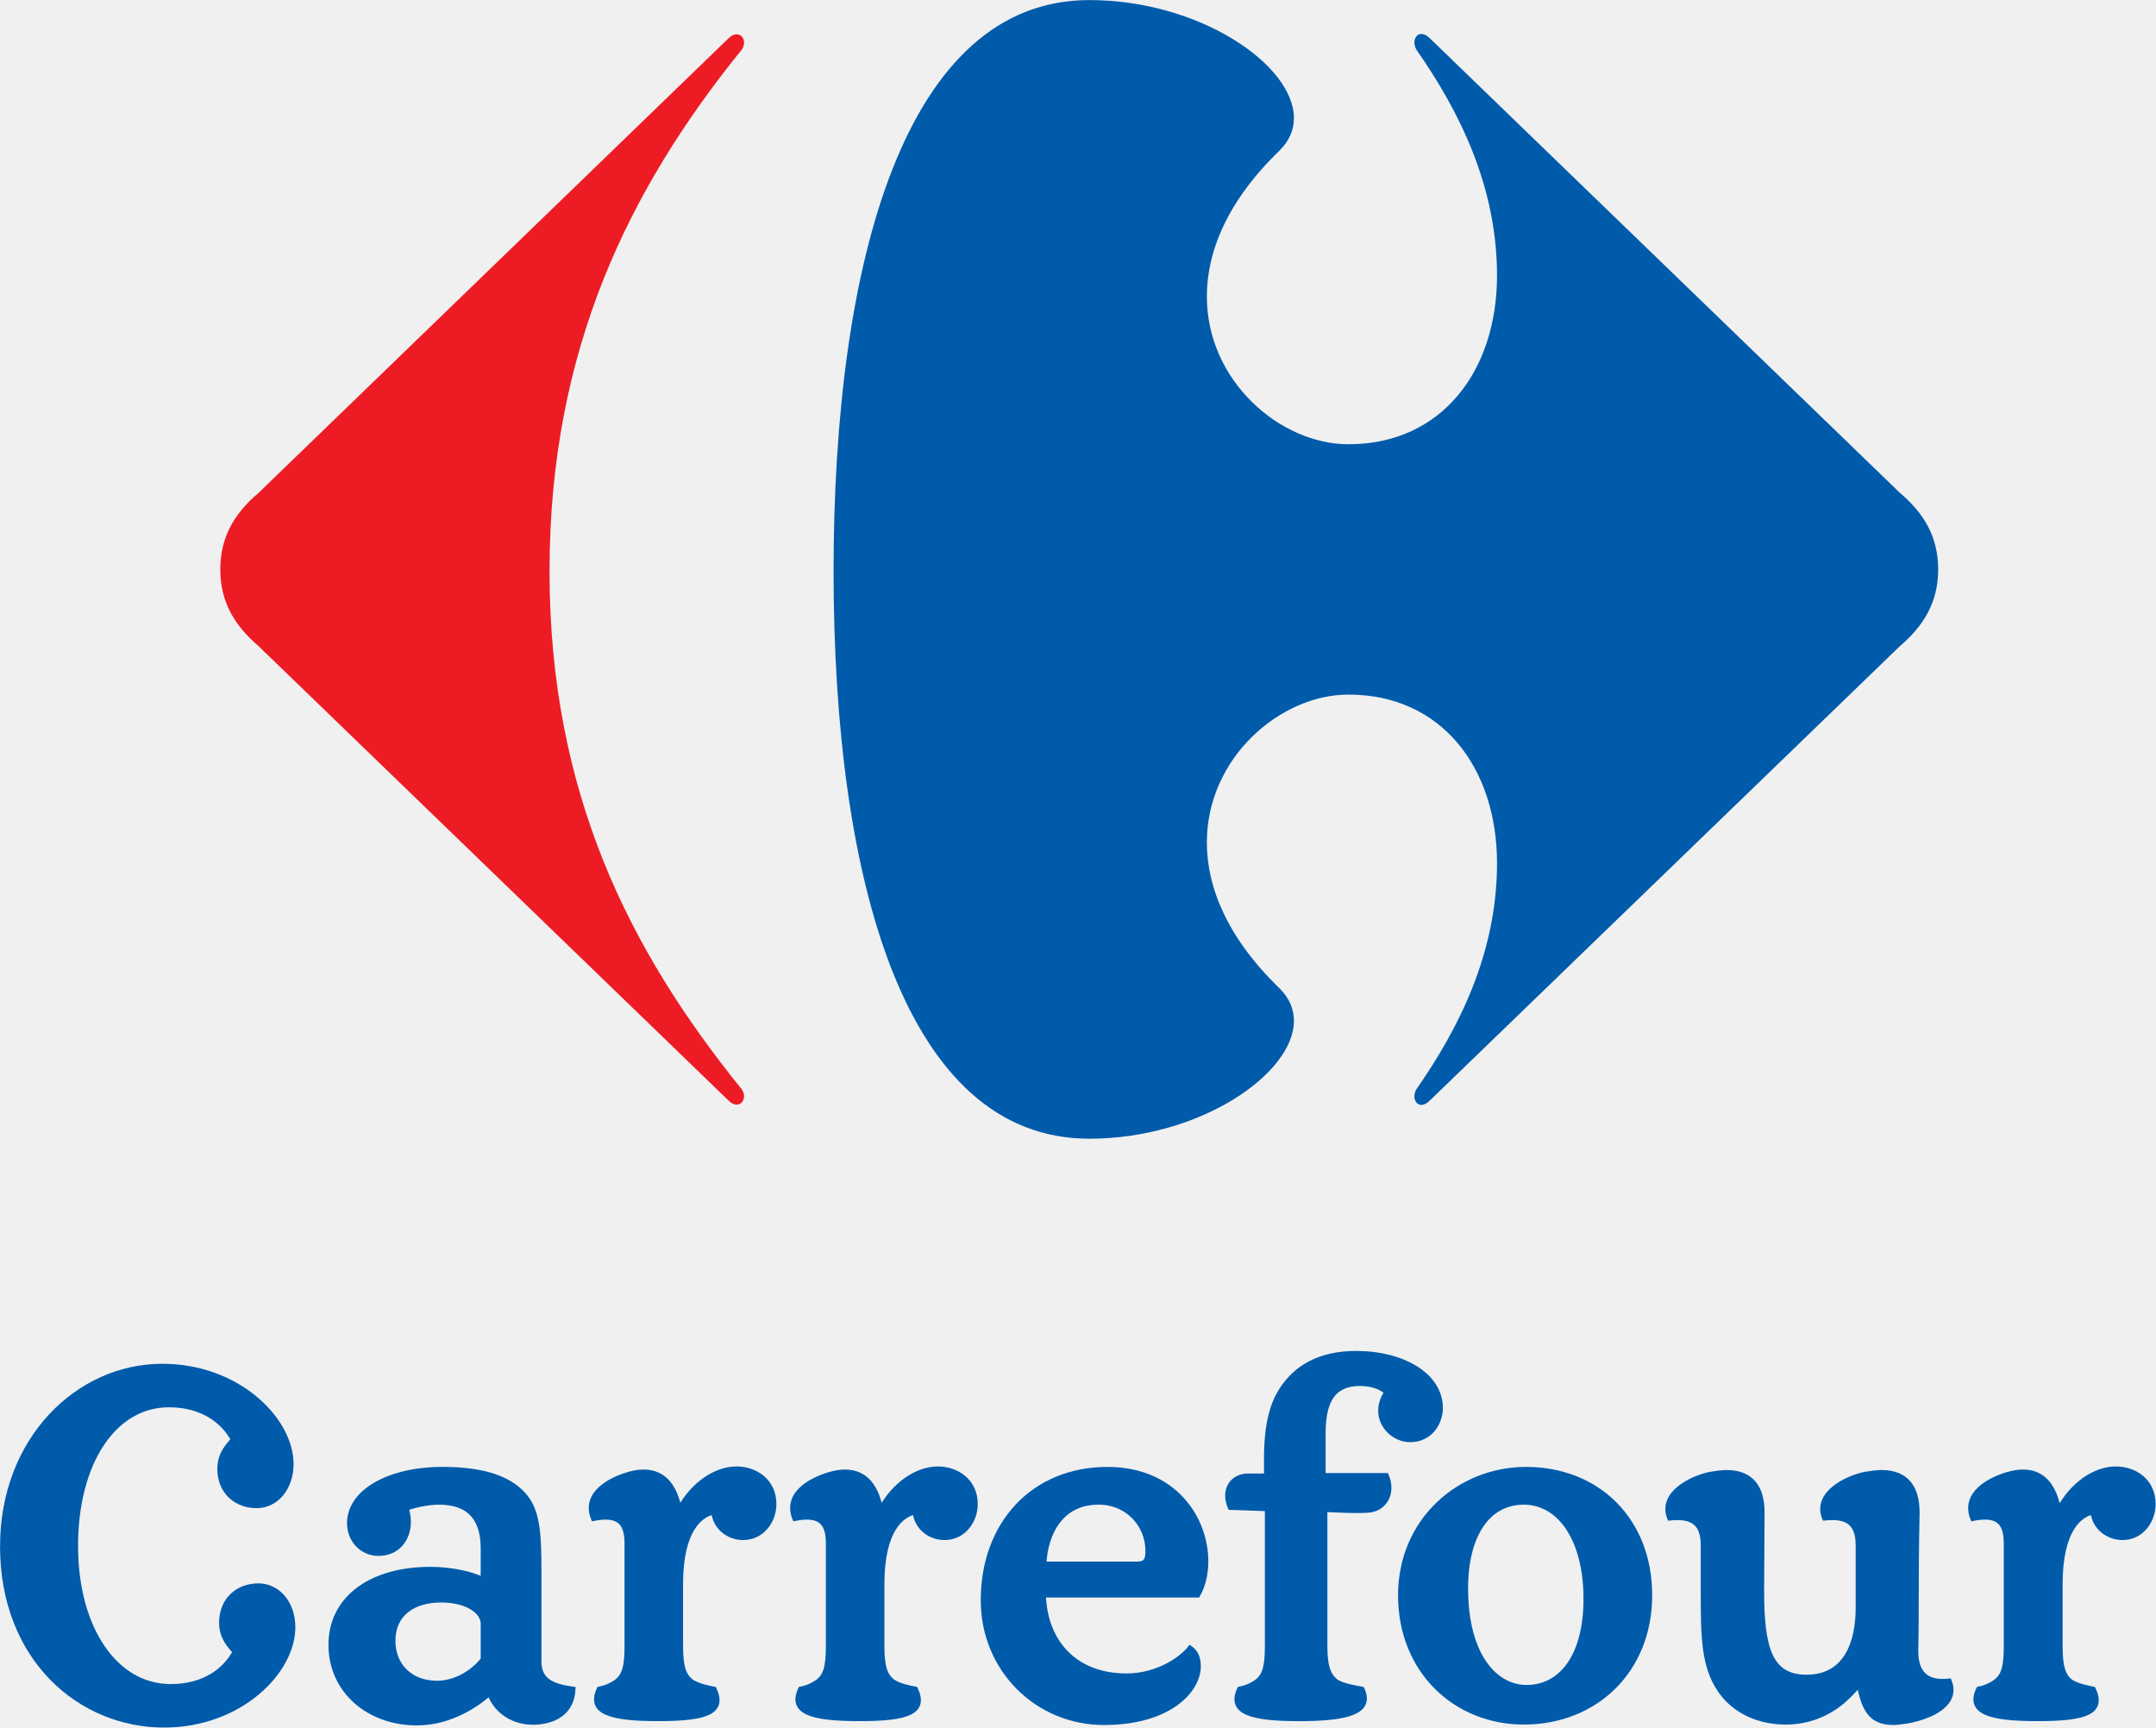
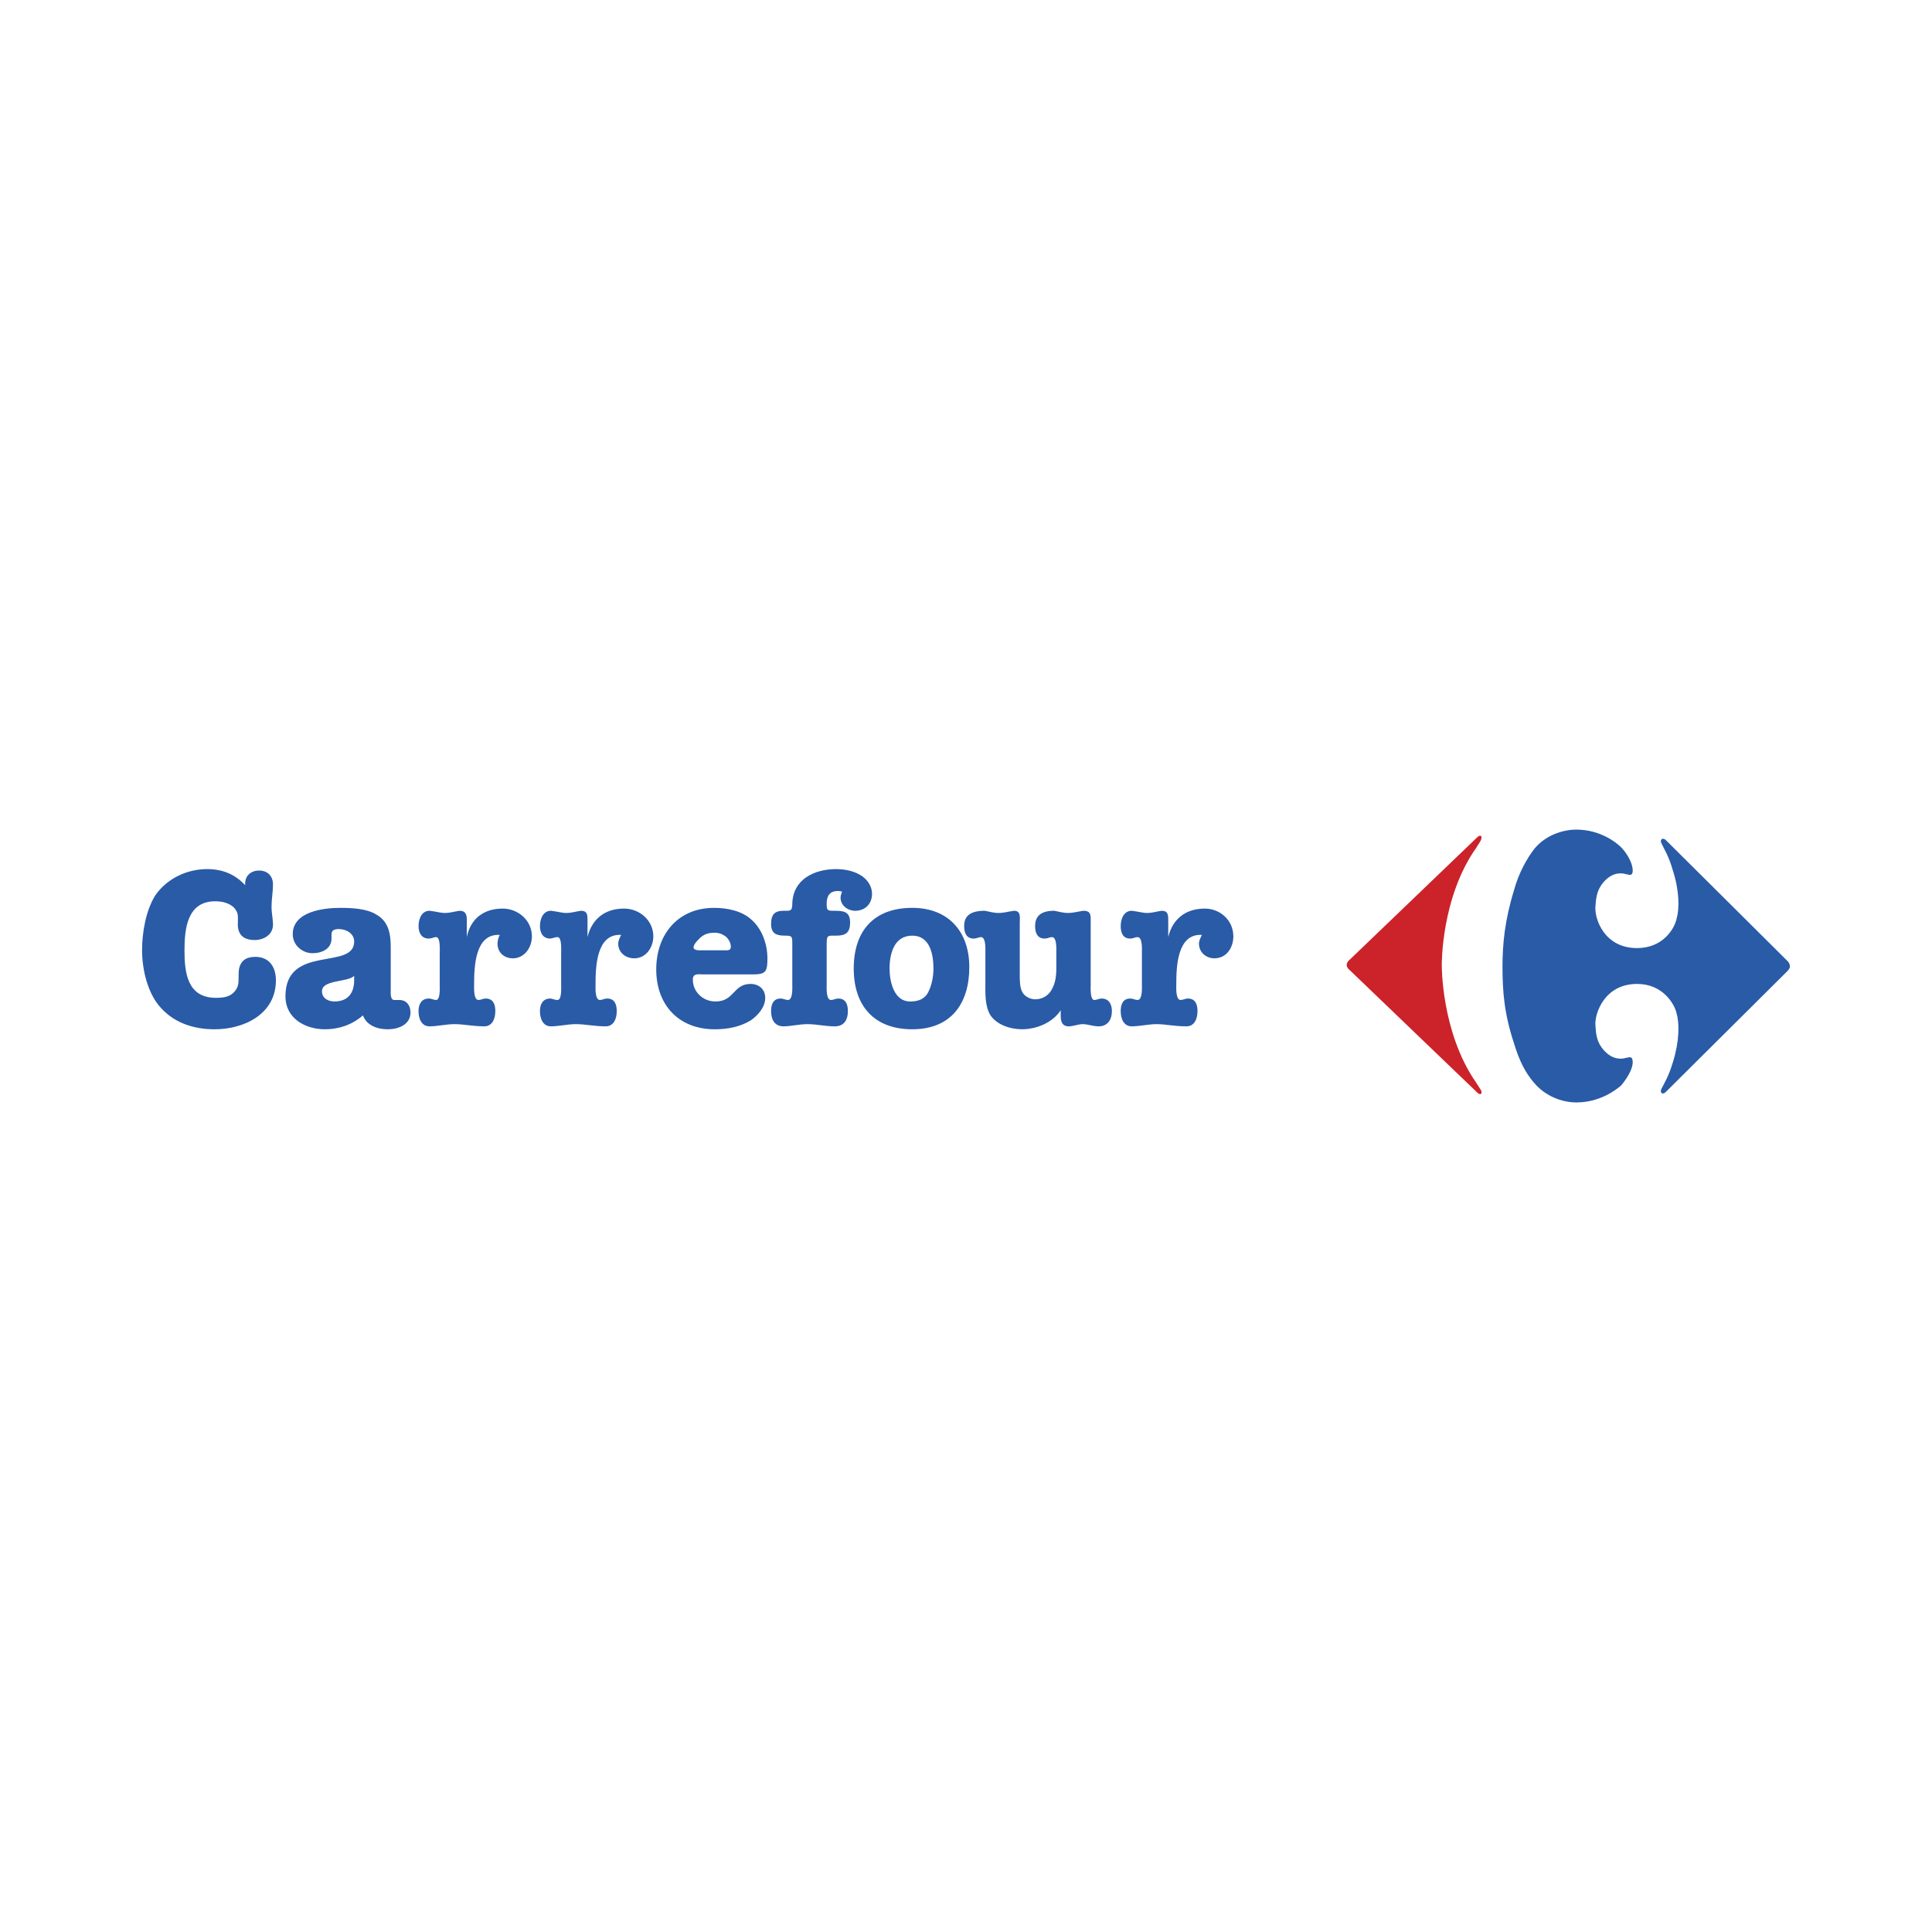
- <svg xmlns="http://www.w3.org/2000/svg" version="1.1" id="Layer_1" x="0px" y="0px" width="589" height="472" viewBox="0 0 589 472" enable-background="new 0 0 708.661 827.717" xml:space="preserve">
-   <path style="fill:#005bab" d="m 120.455,437.109 c -7.612,0 -13.172,3.838 -13.172,11.184 0,6.881 4.833,11.676 12.086,11.676 4.837,0 9.674,-2.688 12.694,-6.531 v -9.799 c 0,-3.268 -4.234,-6.531 -11.607,-6.531 m 164.539,-1.358 c 0.359,12.896 8.584,22.225 22.727,22.225 8.588,0 15.119,-4.653 17.411,-7.576 1.086,0.819 2.182,2.043 2.182,4.892 0,6.416 -7.741,15.289 -25.755,15.289 -18.129,0 -32.889,-14.456 -32.889,-33.354 0,-20.808 13.665,-35.678 33.86,-35.678 18.359,0 26.832,13.522 26.832,25.037 0,3.397 -0.727,6.54 -2.182,9.164 h -42.186 z m 25.636,-8.335 c 2.9,0 3.024,-1.698 3.024,-3.972 -0.124,-6.784 -5.454,-13.066 -13.545,-13.066 -10.517,0 -14.631,8.814 -14.99,17.038 h 25.512 z m 170.572,7.115 c 0,15.759 2.186,23.79 12.348,23.79 11.101,0 14.139,-9.914 14.139,-18.921 V 422.21 c 0,-5.905 -2.798,-8.197 -9.196,-7.507 -2.656,-6.637 6.158,-10.862 11.133,-11.833 1.556,-0.239 3.015,-0.479 4.359,-0.479 7,0 9.688,4.368 9.688,10.894 0,2.398 -0.235,6.77 -0.235,24.858 0,7.649 -0.124,11.686 -0.124,12.951 0,5.956 2.757,8.989 9.15,8.294 2.619,6.651 -6.14,9.803 -11.138,10.728 -1.533,0.23 -2.927,0.465 -4.078,0.465 -6.646,0 -7.995,-4.313 -9.334,-10.494 -0.939,1.16 -1.804,2.108 -3.608,3.848 -4.354,4.078 -10.033,6.531 -16.449,6.531 -7.014,0 -12.938,-2.692 -16.689,-7.111 -5.799,-6.881 -5.799,-15.75 -5.799,-28.701 v -12.44 c 0,-5.905 -2.784,-8.197 -9.187,-7.507 -2.66,-6.637 6.172,-10.862 11.124,-11.833 1.569,-0.239 3.015,-0.479 4.349,-0.479 7.005,0 9.67,4.368 9.67,10.894 l -0.124,21.24 z m -30.579,1.353 c 0,-20.444 -14.143,-34.339 -33.732,-34.339 -18.129,0 -34.215,13.895 -34.215,34.339 0,20.702 15.11,34.578 33.612,34.578 19.579,0 34.334,-14.107 34.334,-34.578 m -303.446,18.014 c 0,5.215 3.378,6.876 9.306,7.695 -0.364,6.057 -4.598,8.404 -9.55,8.869 -5.564,0.465 -11.005,-2.113 -13.177,-7.921 -2.545,2.31 -10.038,8.151 -19.832,8.151 -13.416,0 -23.454,-8.989 -23.454,-21.231 0,-12.942 11.244,-20.61 27.081,-20.61 5.449,0 11.12,1.132 14.507,2.886 v -8.666 c 0,-7.764 -3.387,-12.694 -12.206,-12.694 -1.818,0 -5.804,0.479 -8.952,1.675 0.364,1.229 0.612,2.541 0.612,3.746 0,4.741 -3.024,8.584 -8.1,8.584 -4.478,0 -7.866,-3.608 -7.866,-8.215 0,-8.464 10.646,-14.627 25.396,-14.627 11.727,0 18.866,2.78 22.612,7.608 3.378,4.248 3.622,10.779 3.622,20.205 v 24.545 z m 286.159,-17.02 c 0,15.708 -6.775,24.246 -16.32,24.246 -8.464,0 -16.684,-8.533 -16.684,-27.164 0,-14.516 6.043,-23.578 15.957,-23.578 9.789,-0.005 17.048,10.043 17.048,26.496 M 195.047,413.033 c 0.364,4.124 3.871,7.014 7.976,7.014 5.201,0 8.344,-4.612 8.344,-9.076 0,-6.292 -5.077,-9.55 -10.158,-9.55 -5.799,0 -11.966,4.359 -15.469,10.876 l -0.244,0.12 c -1.086,-5.79 -3.871,-10.158 -9.674,-10.158 -1.33,0 -2.78,0.249 -4.349,0.727 -4.837,1.45 -11.971,5.187 -9.306,11.833 6.77,-1.302 9.187,0.976 9.187,6.881 v 28.117 c 0,5.583 -0.723,7.921 -2.66,9.559 -1.818,1.39 -3.746,1.965 -4.957,2.205 -2.78,6.057 2.66,7.944 16.081,7.944 13.421,0 18.014,-1.882 15.234,-7.944 -1.21,-0.244 -4.593,-0.819 -6.407,-2.205 -1.938,-1.638 -2.78,-3.977 -2.78,-9.559 v -16.96 c -0.005,-15.119 5.555,-19.096 9.182,-19.823 m 166.356,-9.803 h 17.287 c 2.057,4.948 -0.723,8.938 -4.593,9.306 -1.21,0.129 -2.541,0.129 -3.746,0.129 -3.148,0 -6.287,-0.249 -8.464,-0.249 v 37.404 c 0,5.583 0.967,7.921 2.9,9.559 1.818,1.39 6.052,1.965 7.263,2.205 2.78,6.057 -3.756,7.944 -17.172,7.944 -13.416,0 -18.976,-1.882 -16.201,-7.944 1.206,-0.244 3.148,-0.819 4.957,-2.205 1.933,-1.638 2.656,-3.977 2.656,-9.559 V 412.163 l -10.153,-0.359 c -2.057,-4.938 0.723,-8.455 4.833,-8.455 h 5.086 v -4.837 c 0,-9.794 1.809,-15.239 4.23,-18.866 3.742,-5.804 10.153,-9.789 20.182,-9.789 12.698,0 22.971,5.923 22.971,14.866 0,3.871 -2.66,8.584 -8.22,8.584 -4.105,0 -7.976,-3.507 -7.976,-7.852 0,-1.823 0.727,-3.756 1.689,-4.957 -1.445,-1.694 -4.469,-2.545 -7.373,-2.545 -8.344,0 -10.153,6.167 -10.153,13.904 v 11.373 z m -111.348,9.803 c 0.364,4.124 3.871,7.014 7.981,7.014 5.201,0 8.34,-4.612 8.34,-9.076 0,-6.292 -5.077,-9.55 -10.153,-9.55 -5.804,0 -11.971,4.359 -15.469,10.876 l -0.249,0.12 c -1.082,-5.79 -3.866,-10.158 -9.67,-10.158 -1.326,0 -2.78,0.249 -4.349,0.727 -4.842,1.45 -11.976,5.187 -9.311,11.833 6.77,-1.302 9.182,0.976 9.182,6.881 v 28.117 c 0,5.583 -0.718,7.921 -2.656,9.559 -1.813,1.39 -3.742,1.965 -4.948,2.205 -2.784,6.057 2.66,7.944 16.072,7.944 13.416,0 18.019,-1.882 15.234,-7.944 -1.206,-0.244 -4.589,-0.819 -6.407,-2.205 -1.933,-1.638 -2.78,-3.977 -2.78,-9.559 v -16.96 c -0.005,-15.119 5.555,-19.096 9.182,-19.823 m 321.768,0 c 0.405,4.124 3.94,7.014 8.068,7.014 5.127,0 8.271,-4.612 8.271,-9.076 0,-6.292 -5.003,-9.55 -10.153,-9.55 -5.781,0 -11.879,4.359 -15.372,10.876 l -0.354,0.12 c -1.059,-5.79 -3.866,-10.158 -9.564,-10.158 -1.418,0 -2.794,0.249 -4.451,0.727 -4.768,1.45 -11.879,5.187 -9.288,11.833 6.793,-1.302 9.173,0.976 9.173,6.881 v 28.117 c 0,5.583 -0.695,7.921 -2.692,9.559 -1.735,1.39 -3.728,1.965 -4.883,2.205 -2.808,6.057 2.683,7.944 16.095,7.944 13.416,0 17.954,-1.882 15.147,-7.944 -1.151,-0.244 -4.533,-0.819 -6.416,-2.205 -1.841,-1.638 -2.656,-3.977 -2.656,-9.559 v -16.96 c 0.005,-15.119 5.468,-19.096 9.076,-19.823" id="path7-1" />
-   <path style="fill:none;stroke:#005bab;stroke-width:1.482" d="m 120.455,437.109 c -7.612,0 -13.172,3.838 -13.172,11.184 0,6.881 4.833,11.676 12.086,11.676 4.837,0 9.674,-2.688 12.694,-6.531 v -9.799 c 0,-3.268 -4.234,-6.531 -11.607,-6.531 z m 164.539,-1.358 c 0.359,12.896 8.584,22.225 22.727,22.225 8.588,0 15.119,-4.653 17.411,-7.576 1.086,0.819 2.182,2.043 2.182,4.892 0,6.416 -7.741,15.289 -25.755,15.289 -18.129,0 -32.889,-14.456 -32.889,-33.354 0,-20.808 13.665,-35.678 33.86,-35.678 18.359,0 26.832,13.522 26.832,25.037 0,3.397 -0.727,6.54 -2.182,9.164 h -42.186 z m 25.636,-8.335 c 2.9,0 3.024,-1.698 3.024,-3.972 -0.124,-6.784 -5.454,-13.066 -13.545,-13.066 -10.517,0 -14.631,8.814 -14.99,17.038 h 25.512 z m 170.572,7.115 c 0,15.759 2.186,23.79 12.348,23.79 11.101,0 14.139,-9.914 14.139,-18.921 V 422.21 c 0,-5.905 -2.798,-8.197 -9.196,-7.507 -2.656,-6.637 6.158,-10.862 11.138,-11.833 1.551,-0.239 3.01,-0.479 4.354,-0.479 7,0 9.688,4.368 9.688,10.894 0,2.398 -0.235,6.77 -0.235,24.858 0,7.649 -0.124,11.686 -0.124,12.951 0,5.956 2.757,8.989 9.15,8.294 2.619,6.651 -6.14,9.803 -11.138,10.728 -1.533,0.23 -2.927,0.465 -4.078,0.465 -6.646,0 -7.995,-4.313 -9.334,-10.494 -0.939,1.16 -1.804,2.108 -3.608,3.848 -4.354,4.078 -10.033,6.531 -16.449,6.531 -7.014,0 -12.938,-2.692 -16.689,-7.111 -5.799,-6.881 -5.799,-15.75 -5.799,-28.701 v -12.44 c 0,-5.905 -2.784,-8.197 -9.187,-7.507 -2.66,-6.637 6.172,-10.862 11.124,-11.833 1.569,-0.239 3.015,-0.479 4.349,-0.479 7.005,0 9.67,4.368 9.67,10.894 l -0.124,21.24 z m -30.579,1.353 c 0,-20.444 -14.143,-34.339 -33.732,-34.339 -18.129,0 -34.215,13.895 -34.215,34.339 0,20.702 15.11,34.578 33.612,34.578 19.579,0 34.334,-14.107 34.334,-34.578 z m -303.446,18.014 c 0,5.215 3.378,6.876 9.306,7.695 -0.364,6.057 -4.598,8.404 -9.55,8.869 -5.564,0.465 -11.005,-2.113 -13.177,-7.921 -2.545,2.31 -10.038,8.151 -19.832,8.151 -13.416,0 -23.454,-8.989 -23.454,-21.231 0,-12.942 11.248,-20.61 27.081,-20.61 5.449,0 11.12,1.132 14.507,2.886 v -8.666 c 0,-7.764 -3.387,-12.694 -12.206,-12.694 -1.818,0 -5.804,0.479 -8.952,1.675 0.364,1.229 0.612,2.541 0.612,3.746 0,4.741 -3.024,8.584 -8.1,8.584 -4.478,0 -7.866,-3.608 -7.866,-8.215 0,-8.464 10.646,-14.627 25.396,-14.627 11.727,0 18.866,2.78 22.612,7.608 3.378,4.248 3.622,10.779 3.622,20.205 v 24.545 z m 286.159,-17.02 c 0,15.708 -6.775,24.246 -16.32,24.246 -8.464,0 -16.684,-8.533 -16.684,-27.164 0,-14.516 6.043,-23.578 15.957,-23.578 9.789,-0.005 17.048,10.043 17.048,26.496 z M 195.047,413.033 c 0.364,4.124 3.871,7.014 7.976,7.014 5.201,0 8.344,-4.612 8.344,-9.076 0,-6.292 -5.077,-9.55 -10.158,-9.55 -5.799,0 -11.966,4.359 -15.469,10.876 l -0.244,0.12 c -1.086,-5.79 -3.871,-10.158 -9.674,-10.158 -1.33,0 -2.78,0.249 -4.349,0.727 -4.837,1.45 -11.971,5.187 -9.306,11.833 6.77,-1.302 9.187,0.976 9.187,6.881 v 28.117 c 0,5.583 -0.723,7.921 -2.66,9.559 -1.818,1.39 -3.746,1.965 -4.957,2.205 -2.78,6.057 2.66,7.944 16.081,7.944 13.421,0 18.014,-1.882 15.234,-7.944 -1.21,-0.244 -4.593,-0.819 -6.407,-2.205 -1.938,-1.638 -2.78,-3.977 -2.78,-9.559 v -16.96 c -0.005,-15.119 5.555,-19.096 9.182,-19.823 z m 166.356,-9.803 h 17.287 c 2.057,4.948 -0.723,8.938 -4.593,9.306 -1.21,0.129 -2.541,0.129 -3.746,0.129 -3.148,0 -6.287,-0.249 -8.464,-0.249 v 37.404 c 0,5.583 0.967,7.921 2.9,9.559 1.818,1.39 6.052,1.965 7.263,2.205 2.78,6.057 -3.756,7.944 -17.172,7.944 -13.416,0 -18.976,-1.882 -16.201,-7.944 1.206,-0.244 3.148,-0.819 4.957,-2.205 1.933,-1.638 2.656,-3.977 2.656,-9.559 V 412.163 l -10.153,-0.359 c -2.057,-4.938 0.723,-8.455 4.833,-8.455 h 5.086 v -4.837 c 0,-9.794 1.809,-15.239 4.23,-18.866 3.742,-5.804 10.153,-9.789 20.182,-9.789 12.698,0 22.971,5.923 22.971,14.866 0,3.871 -2.66,8.584 -8.22,8.584 -4.105,0 -7.976,-3.507 -7.976,-7.852 0,-1.823 0.727,-3.756 1.689,-4.957 -1.445,-1.694 -4.469,-2.545 -7.373,-2.545 -8.344,0 -10.153,6.167 -10.153,13.904 v 11.373 z m -111.348,9.803 c 0.364,4.124 3.871,7.014 7.981,7.014 5.201,0 8.34,-4.612 8.34,-9.076 0,-6.292 -5.077,-9.55 -10.153,-9.55 -5.804,0 -11.971,4.359 -15.469,10.876 l -0.249,0.12 c -1.082,-5.79 -3.866,-10.158 -9.67,-10.158 -1.326,0 -2.78,0.249 -4.349,0.727 -4.842,1.45 -11.976,5.187 -9.311,11.833 6.77,-1.302 9.182,0.976 9.182,6.881 v 28.117 c 0,5.583 -0.718,7.921 -2.656,9.559 -1.813,1.39 -3.742,1.965 -4.948,2.205 -2.784,6.057 2.66,7.944 16.072,7.944 13.416,0 18.019,-1.882 15.234,-7.944 -1.206,-0.244 -4.589,-0.819 -6.407,-2.205 -1.933,-1.638 -2.78,-3.977 -2.78,-9.559 v -16.96 c -0.005,-15.119 5.555,-19.096 9.182,-19.823 z m 321.768,0 c 0.405,4.124 3.94,7.014 8.068,7.014 5.127,0 8.271,-4.612 8.271,-9.076 0,-6.292 -5.003,-9.55 -10.153,-9.55 -5.781,0 -11.879,4.359 -15.372,10.876 l -0.354,0.12 c -1.059,-5.79 -3.866,-10.158 -9.564,-10.158 -1.418,0 -2.794,0.249 -4.451,0.727 -4.768,1.45 -11.879,5.187 -9.288,11.833 6.793,-1.302 9.173,0.976 9.173,6.881 v 28.117 c 0,5.583 -0.695,7.921 -2.692,9.559 -1.735,1.39 -3.728,1.965 -4.883,2.205 -2.808,6.057 2.683,7.944 16.095,7.944 13.416,0 17.954,-1.882 15.147,-7.944 -1.151,-0.244 -4.533,-0.819 -6.416,-2.205 -1.841,-1.638 -2.656,-3.977 -2.656,-9.559 v -16.96 c 0.005,-15.119 5.468,-19.096 9.076,-19.823 z" id="path9-7" />
-   <path style="fill:#005bab" d="m 0.942,422.514 c 0,30.51 21.029,48.579 43.88,48.579 20.555,0 34.937,-14.452 34.937,-26.483 0,-6.407 -3.986,-11.064 -9.187,-11.064 -5.32,0 -9.789,3.608 -9.789,9.808 0,3.958 2.172,6.172 3.746,7.916 -2.784,5.376 -8.708,9.799 -17.899,9.799 -15.23,0 -26.23,-15.865 -26.23,-38.679 0,-22.842 10.512,-38.803 25.751,-38.803 9.191,0 15.11,4.474 17.894,9.799 -1.574,1.809 -3.746,3.986 -3.746,7.976 0,6.167 4.474,9.789 9.794,9.789 5.201,0 9.182,-4.699 9.182,-11.12 0,-11.976 -14.383,-26.478 -34.937,-26.478 -22.856,-0.005 -43.397,19.827 -43.397,48.961" id="path11-4" />
-   <path style="fill:none;stroke:#005bab;stroke-width:1.855" d="m 0.942,422.514 c 0,30.51 21.029,48.579 43.88,48.579 20.555,0 34.937,-14.452 34.937,-26.483 0,-6.407 -3.986,-11.064 -9.187,-11.064 -5.32,0 -9.789,3.608 -9.789,9.808 0,3.958 2.172,6.172 3.746,7.916 -2.784,5.376 -8.708,9.799 -17.899,9.799 -15.23,0 -26.23,-15.865 -26.23,-38.679 0,-22.842 10.512,-38.803 25.751,-38.803 9.191,0 15.11,4.474 17.894,9.799 -1.574,1.809 -3.746,3.986 -3.746,7.976 0,6.167 4.474,9.789 9.794,9.789 5.201,0 9.182,-4.699 9.182,-11.12 0,-11.976 -14.383,-26.478 -34.937,-26.478 -22.856,-0.005 -43.397,19.827 -43.397,48.961 z" id="path13-0" />
-   <path style="fill:#ed1c24" d="M 198.959,10.528 70.684,134.625 c -6.407,5.44 -10.498,11.828 -10.498,20.969 0,9.099 4.096,15.51 10.498,20.992 l 128.276,124.055 c 0.824,0.842 1.62,1.178 2.297,1.178 1.215,0 2.053,-1.105 2.016,-2.402 -0.037,-0.764 -0.368,-1.643 -1.128,-2.402 -30.109,-37.409 -52.017,-80.313 -52.017,-140.969 0,-60.693 21.908,-104.439 52.017,-141.876 0.759,-0.75 1.091,-1.615 1.128,-2.398 0.041,-1.326 -0.801,-2.398 -2.016,-2.398 -0.677,-0.014 -1.473,0.318 -2.297,1.155" id="path15-9" />
-   <path style="fill:#005bab" d="m 297.577,0.021 c -50.227,0 -69.852,71.177 -69.852,156.015 0,84.865 19.625,155.094 69.852,155.094 30.142,0 55.833,-17.651 55.915,-32.157 0.014,-3.176 -1.21,-6.218 -3.875,-8.874 -14.286,-13.803 -19.873,-27.596 -19.915,-39.77 -0.092,-23.238 20.067,-40.548 38.652,-40.548 25.548,0 40.617,20.081 40.617,46.085 0,24.642 -10.498,45.164 -21.922,61.6 -0.451,0.672 -0.654,1.422 -0.654,2.08 0.009,1.289 0.769,2.347 1.905,2.347 0.69,0 1.5,-0.368 2.384,-1.256 L 518.993,176.581 c 6.407,-5.477 10.498,-11.893 10.498,-20.992 0,-9.136 -4.096,-15.529 -10.498,-20.969 L 390.685,10.524 c -0.879,-0.879 -1.689,-1.252 -2.384,-1.252 -1.146,0 -1.896,1.068 -1.905,2.361 0,0.663 0.203,1.404 0.654,2.085 11.419,16.412 21.922,36.958 21.922,61.581 0,25.986 -15.069,46.085 -40.617,46.085 -18.585,0 -38.744,-17.296 -38.652,-40.539 0.041,-12.174 5.629,-25.981 19.915,-39.77 2.665,-2.669 3.889,-5.684 3.875,-8.864 C 353.409,17.68 327.718,0.021 297.577,0.021" id="path17-4" />
+ <svg xmlns="http://www.w3.org/2000/svg" width="2500" height="2500" viewBox="0 0 192.756 192.756">
+   <g fill-rule="evenodd" clip-rule="evenodd">
+     <path fill="#fff" d="M0 0h192.756v192.756H0V0z" />
+     <path d="M25.849 86.855c.876 0 1.387.584 1.387 1.387 0 .729-.146 1.459-.146 2.262 0 .584.146 1.167.146 1.751 0 1.021-.949 1.532-1.825 1.532-1.167 0-1.751-.584-1.678-1.751 0-.657.073-.948-.365-1.459-.511-.511-1.241-.656-1.898-.656-2.772 0-3.064 2.7-3.064 4.889 0 2.263.292 4.743 3.138 4.743.657 0 1.313-.072 1.751-.512.511-.51.511-.947.511-1.605 0-.51 0-.947.292-1.386.292-.438.803-.583 1.386-.583 1.387 0 2.044 1.022 2.044 2.334 0 3.357-3.138 4.891-6.13 4.891-1.971 0-3.94-.584-5.327-2.117-1.314-1.387-1.897-3.795-1.897-5.765 0-1.751.365-3.941 1.313-5.473 1.168-1.679 3.138-2.627 5.181-2.627 1.533 0 2.773.511 3.794 1.606-.072-.877.511-1.461 1.387-1.461zM33.074 93.642c0 1.021-.949 1.459-1.897 1.459-1.021 0-1.97-.803-1.97-1.897 0-2.262 3.065-2.627 4.743-2.627 1.167 0 2.627.073 3.576.657 1.313.73 1.459 2.043 1.459 3.357v4.16c0 .291-.073 1.021.365 1.021h.511c.729 0 1.095.584 1.095 1.24 0 1.24-1.241 1.68-2.262 1.68s-2.116-.365-2.481-1.387c-1.095.947-2.408 1.387-3.795 1.387-1.97 0-3.94-1.096-3.94-3.285 0-5.253 6.859-2.553 6.859-5.473 0-.803-.803-1.241-1.532-1.241-.365 0-.729.073-.729.511v.438h-.002zm2.261 3.721c-.657.656-3.211.365-3.211 1.533 0 .729.657 1.021 1.241 1.021 1.313 0 1.97-.803 1.97-2.117v-.437zM43.874 95.028c0-.292.073-1.533-.365-1.533-.219 0-.438.146-.73.146-.729 0-1.021-.584-1.021-1.241 0-.802.365-1.532 1.095-1.532.657.073 1.094.219 1.532.219.511 0 .949-.146 1.46-.219.656 0 .729.438.729.949v1.678c.365-1.824 1.678-2.846 3.575-2.846 1.533 0 2.919 1.167 2.919 2.773 0 1.095-.73 2.189-1.897 2.189-.875 0-1.533-.583-1.533-1.459 0-.292.073-.584.219-.876-2.48-.146-2.554 3.211-2.554 4.961 0 .293-.073 1.533.438 1.533.219 0 .438-.146.729-.146.73 0 .949.584.949 1.242 0 .875-.365 1.531-1.095 1.531-1.167 0-2.043-.219-2.992-.219-.803 0-1.678.219-2.481.219-.73 0-1.095-.656-1.095-1.531 0-.658.292-1.242 1.021-1.242.292 0 .511.146.73.146.438 0 .365-1.24.365-1.533v-3.209h.002zM55.987 95.028c0-.292.073-1.533-.364-1.533-.292 0-.511.146-.73.146-.73 0-1.022-.584-1.022-1.241 0-.802.365-1.532 1.095-1.532.657.073 1.095.219 1.533.219.511 0 .949-.146 1.459-.219.657 0 .657.438.657.949v1.678c.438-1.824 1.751-2.846 3.648-2.846 1.533 0 2.919 1.167 2.919 2.773 0 1.095-.73 2.189-1.897 2.189-.876 0-1.605-.583-1.605-1.459 0-.292.146-.584.292-.876-2.481-.146-2.555 3.211-2.555 4.961 0 .293-.072 1.533.438 1.533.219 0 .438-.146.729-.146.73 0 .949.584.949 1.242 0 .875-.365 1.531-1.095 1.531-1.167 0-2.043-.219-2.992-.219-.803 0-1.679.219-2.481.219-.729 0-1.095-.656-1.095-1.531 0-.658.292-1.242 1.022-1.242.219 0 .438.146.73.146.438 0 .364-1.24.364-1.533v-3.209h.001zM70.144 97.217c-.438 0-1.021-.145-1.021.512 0 1.24 1.021 2.189 2.262 2.189 1.897 0 1.751-1.752 3.502-1.752.803 0 1.459.512 1.459 1.387 0 .949-.729 1.752-1.459 2.262-1.095.656-2.335.877-3.576.877-3.576 0-5.838-2.408-5.838-5.984 0-3.503 2.189-6.13 5.765-6.13 1.313 0 2.772.292 3.722 1.168 1.094.948 1.605 2.481 1.605 3.867 0 1.314-.146 1.605-1.46 1.605h-4.961v-.001zm2.043-2.407c.365 0 .73.073.73-.365 0-.365-.219-.73-.438-.949-.365-.292-.729-.438-1.167-.438-.657 0-1.094.146-1.533.584-.219.219-.583.583-.583.875 0 .365.73.292.949.292h2.042v.001zM82.477 98.238c0 .293-.073 1.533.438 1.533.219 0 .438-.146.729-.146.73 0 .949.584.949 1.242 0 .875-.365 1.531-1.313 1.531s-1.824-.219-2.7-.219c-.875 0-1.678.219-2.408.219-.876 0-1.241-.656-1.241-1.531 0-.658.219-1.242.949-1.242.292 0 .511.146.729.146.511 0 .438-1.24.438-1.533v-4.013c0-.803 0-.875-.729-.875-.875 0-1.386-.219-1.386-1.168s.365-1.313 1.241-1.313c.656 0 .875.073.875-.729.073-2.408 2.189-3.43 4.379-3.43.729 0 1.605.146 2.262.511.729.365 1.313 1.095 1.313 1.97 0 .949-.657 1.678-1.678 1.678-.73 0-1.46-.511-1.46-1.313 0-.219.073-.365.146-.584-.146-.073-.219-.073-.438-.073-.803 0-1.094.511-1.094 1.241s.073.729.803.729c.875 0 1.533.073 1.533 1.167 0 1.022-.438 1.314-1.387 1.314-.876 0-.949-.073-.949.875v4.013h-.001z" fill="#295ba7" />
+     <path d="M96.707 96.488c0 3.648-1.824 6.203-5.692 6.203-3.795 0-5.838-2.336-5.838-6.058 0-3.795 2.043-6.057 5.838-6.057 3.575.001 5.692 2.336 5.692 5.912zm-5.692-3.138c-1.825 0-2.262 1.824-2.262 3.284 0 1.313.438 3.284 2.043 3.284.803 0 1.459-.219 1.824-.949s.511-1.605.511-2.335c-.001-1.46-.365-3.284-2.116-3.284z" fill="#295ba7" />
+     <path d="M98.312 95.028c0-.292.072-1.533-.439-1.533-.219 0-.438.146-.729.146-.73 0-.949-.584-.949-1.241 0-.802.365-1.532 2.043-1.532.438.073.877.219 1.387.219.512 0 1.021-.146 1.533-.219.729 0 .584.657.584 1.241v5.254c0 .438 0 1.24.291 1.678.219.365.73.658 1.24.658.658 0 1.242-.293 1.605-.877.439-.729.512-1.459.512-2.262v-1.532c0-.292.072-1.533-.438-1.533-.219 0-.438.146-.73.146-.73 0-.949-.584-.949-1.241 0-.802.365-1.532 1.898-1.532.438.073.875.219 1.387.219.51 0 1.021-.146 1.531-.219.803 0 .73.511.73 1.095v6.275c0 .293-.074 1.533.365 1.533.219 0 .438-.146.729-.146.73 0 1.021.584 1.021 1.242 0 .875-.438 1.531-1.312 1.531-.584 0-1.096-.219-1.605-.219-.438 0-.949.219-1.387.219-.803 0-.803-.73-.803-1.168v-.438c-.803 1.24-2.408 1.898-3.867 1.898-1.168 0-2.482-.439-3.139-1.387-.584-.949-.51-2.264-.51-3.357v-2.918h.001zM113.928 95.028c0-.292.074-1.533-.438-1.533-.219 0-.438.146-.73.146-.729 0-.947-.584-.947-1.241 0-.802.365-1.532 1.094-1.532.656.073 1.096.219 1.533.219.51 0 .949-.146 1.459-.219.656 0 .656.438.656.949v1.678c.438-1.824 1.752-2.846 3.648-2.846 1.533 0 2.848 1.167 2.848 2.773 0 1.095-.658 2.189-1.898 2.189-.803 0-1.531-.583-1.531-1.459 0-.292.145-.584.291-.876-2.48-.146-2.555 3.211-2.555 4.961 0 .293-.072 1.533.438 1.533.221 0 .439-.146.73-.146.73 0 .949.584.949 1.242 0 .875-.365 1.531-1.096 1.531-1.24 0-2.115-.219-2.99-.219-.803 0-1.68.219-2.482.219-.729 0-1.094-.656-1.094-1.531 0-.658.219-1.242.947-1.242.293 0 .512.146.73.146.512 0 .438-1.24.438-1.533v-3.209zM178.582 96.414c0 .22-.219.439-.219.439l-12.039 11.967c-.439.512-.73.219-.584-.146.291-.584.729-1.24 1.166-2.699.658-2.117.658-3.867.365-4.889-.219-.949-1.387-2.92-3.939-2.92-3.285 0-4.232 2.992-4.16 4.086.072.73 0 1.824 1.168 2.848.875.729 1.678.51 1.896.438.219 0 .658-.293.658.438 0 .803-.73 1.824-1.168 2.334-.512.439-2.117 1.68-4.451 1.68-1.387 0-3.066-.584-4.232-1.971-.877-1.021-1.461-2.189-1.971-3.867-1.021-3.064-1.168-5.328-1.168-7.736 0-2.188.219-4.597 1.168-7.662.438-1.605 1.24-3.065 1.971-4.014 1.094-1.387 2.846-1.97 4.232-1.97 2.334 0 3.939 1.241 4.451 1.751.438.438 1.168 1.459 1.168 2.335 0 .657-.439.365-.658.365-.219-.073-1.021-.292-1.896.438-1.168 1.021-1.096 2.189-1.168 2.846-.072 1.167.875 4.086 4.16 4.086 2.553 0 3.721-1.897 3.939-2.919.293-1.021.293-2.773-.365-4.816-.438-1.532-.875-2.116-1.166-2.772-.146-.292.145-.657.584-.146l12.039 11.968c0-.002.219.217.219.508z" fill="#295ba7" />
+     <path d="M134.361 96.269c0 .292.291.511.291.511l12.771 12.26c.365.293.438 0 .365-.219-.074-.146-.146-.219-.512-.803-3.502-5.035-3.43-11.749-3.43-11.749s-.072-6.713 3.43-11.675c.365-.584.438-.657.512-.876.072-.219 0-.511-.365-.219l-12.771 12.259s-.291.219-.291.511z" fill="#cc2229" />
+   </g>
</svg>
